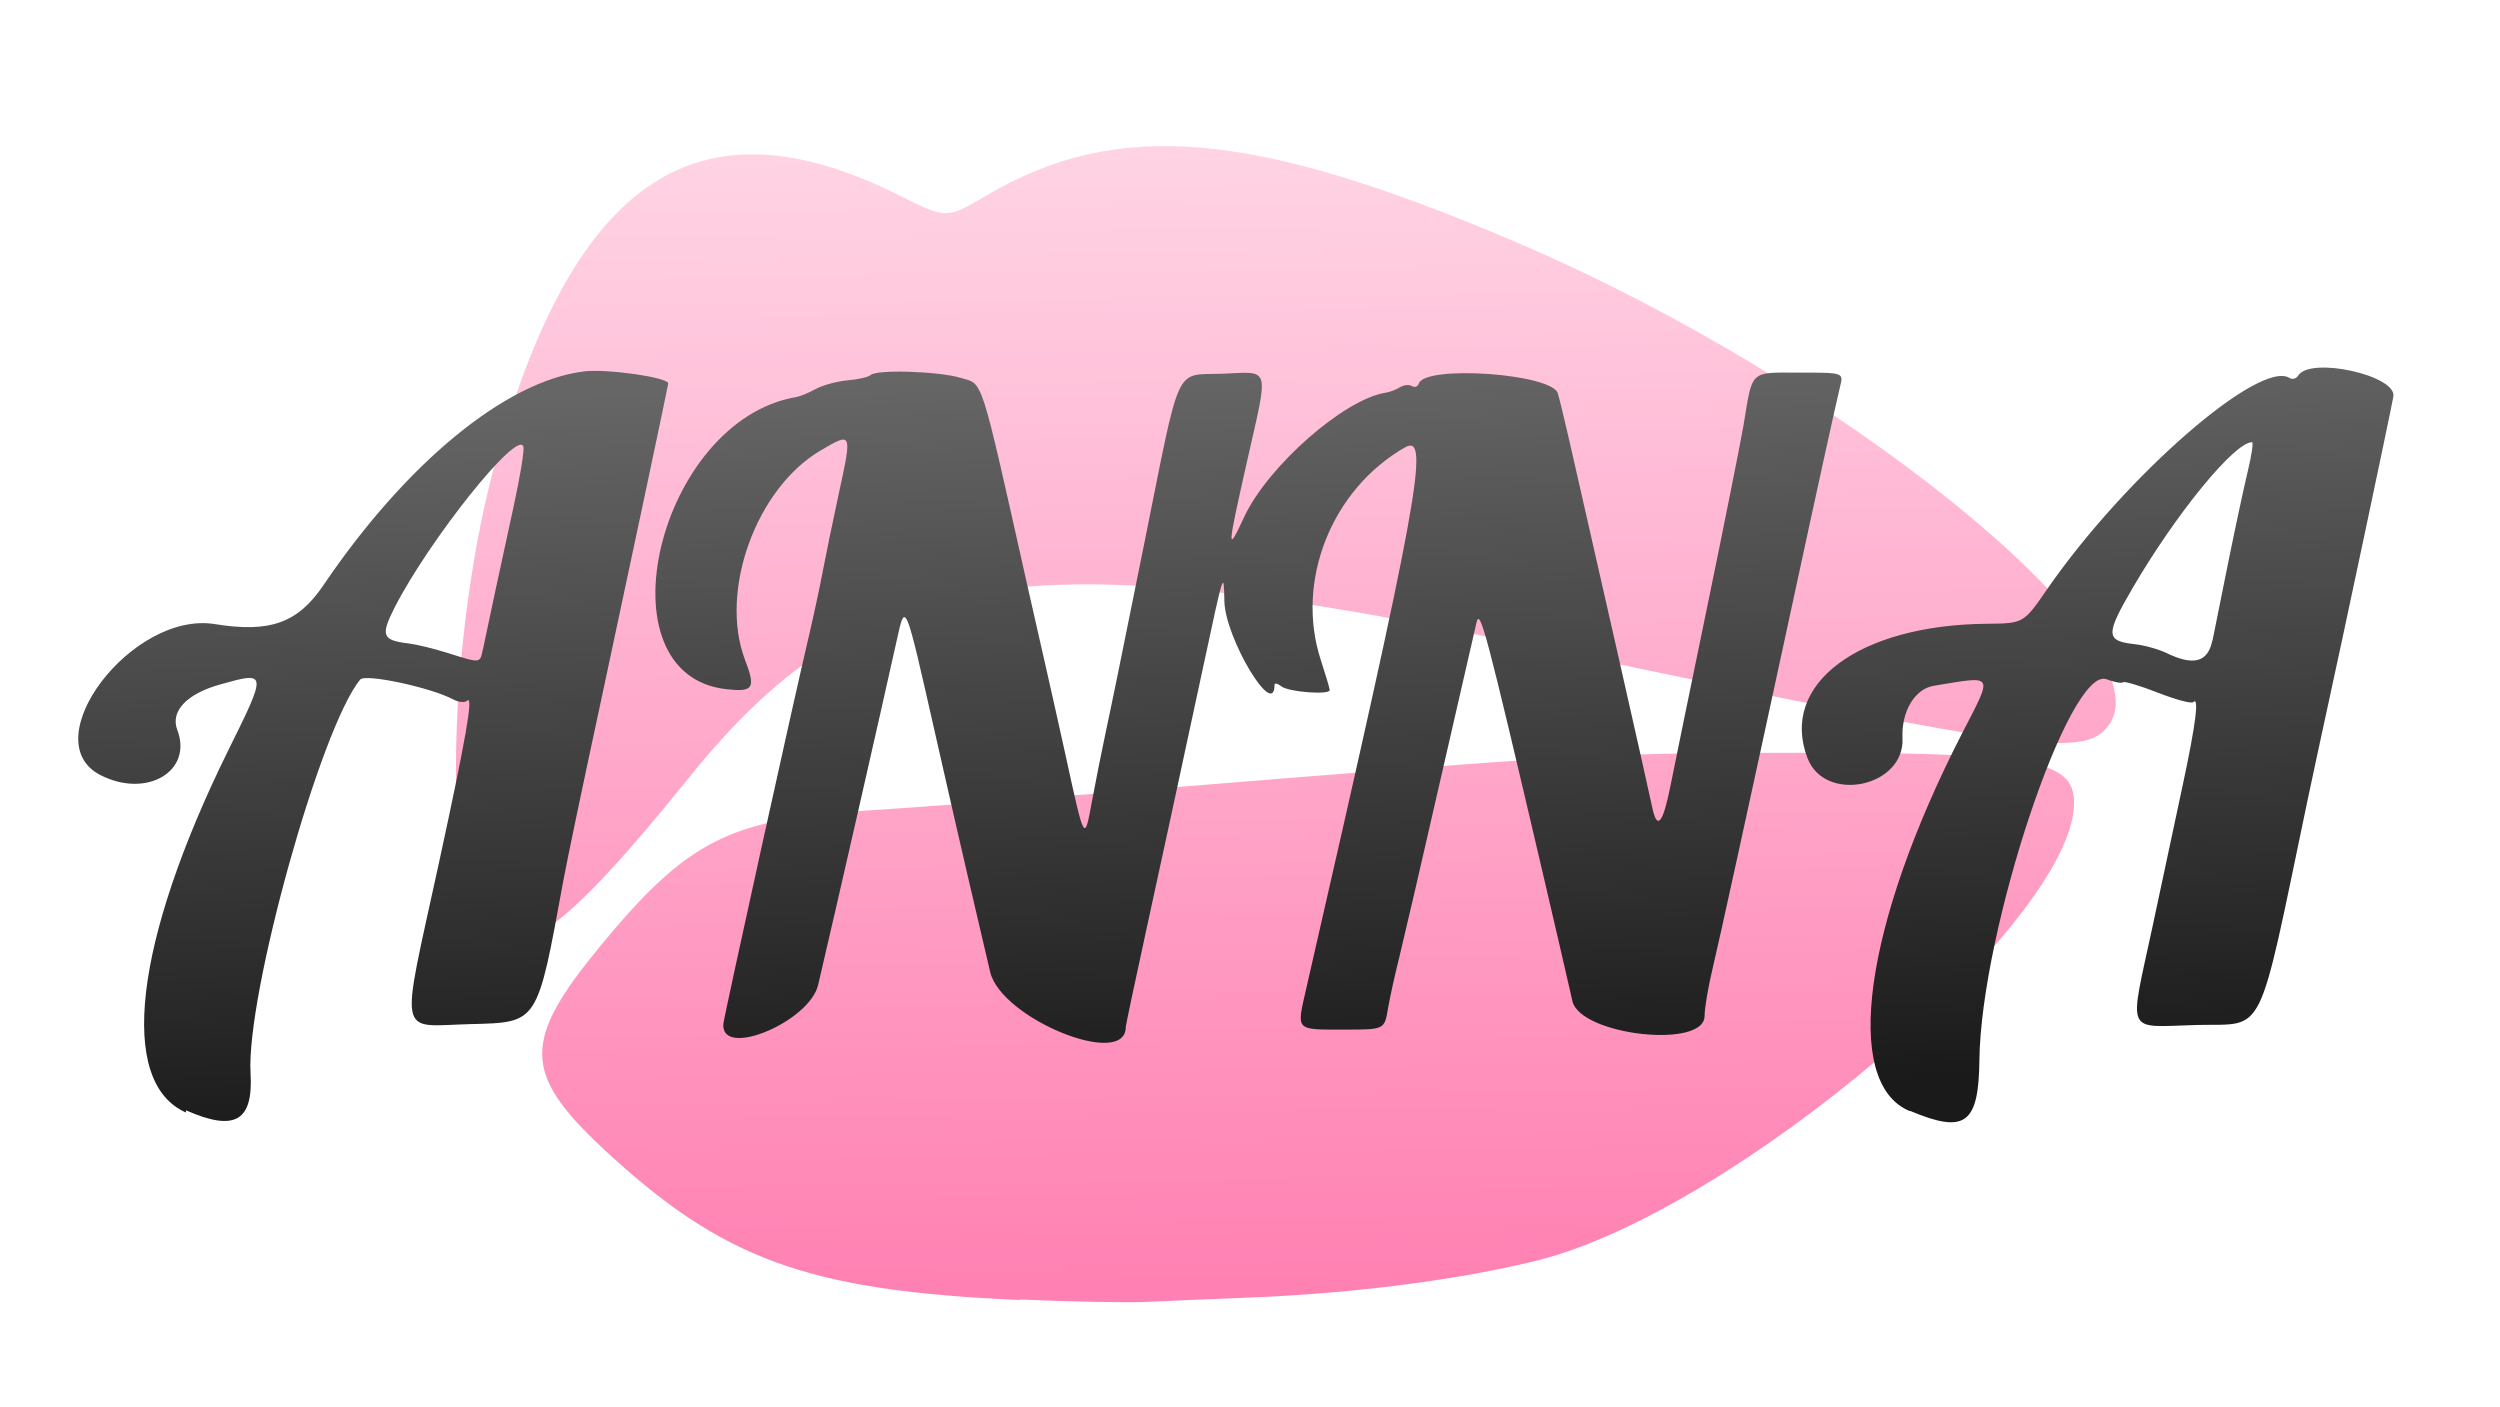
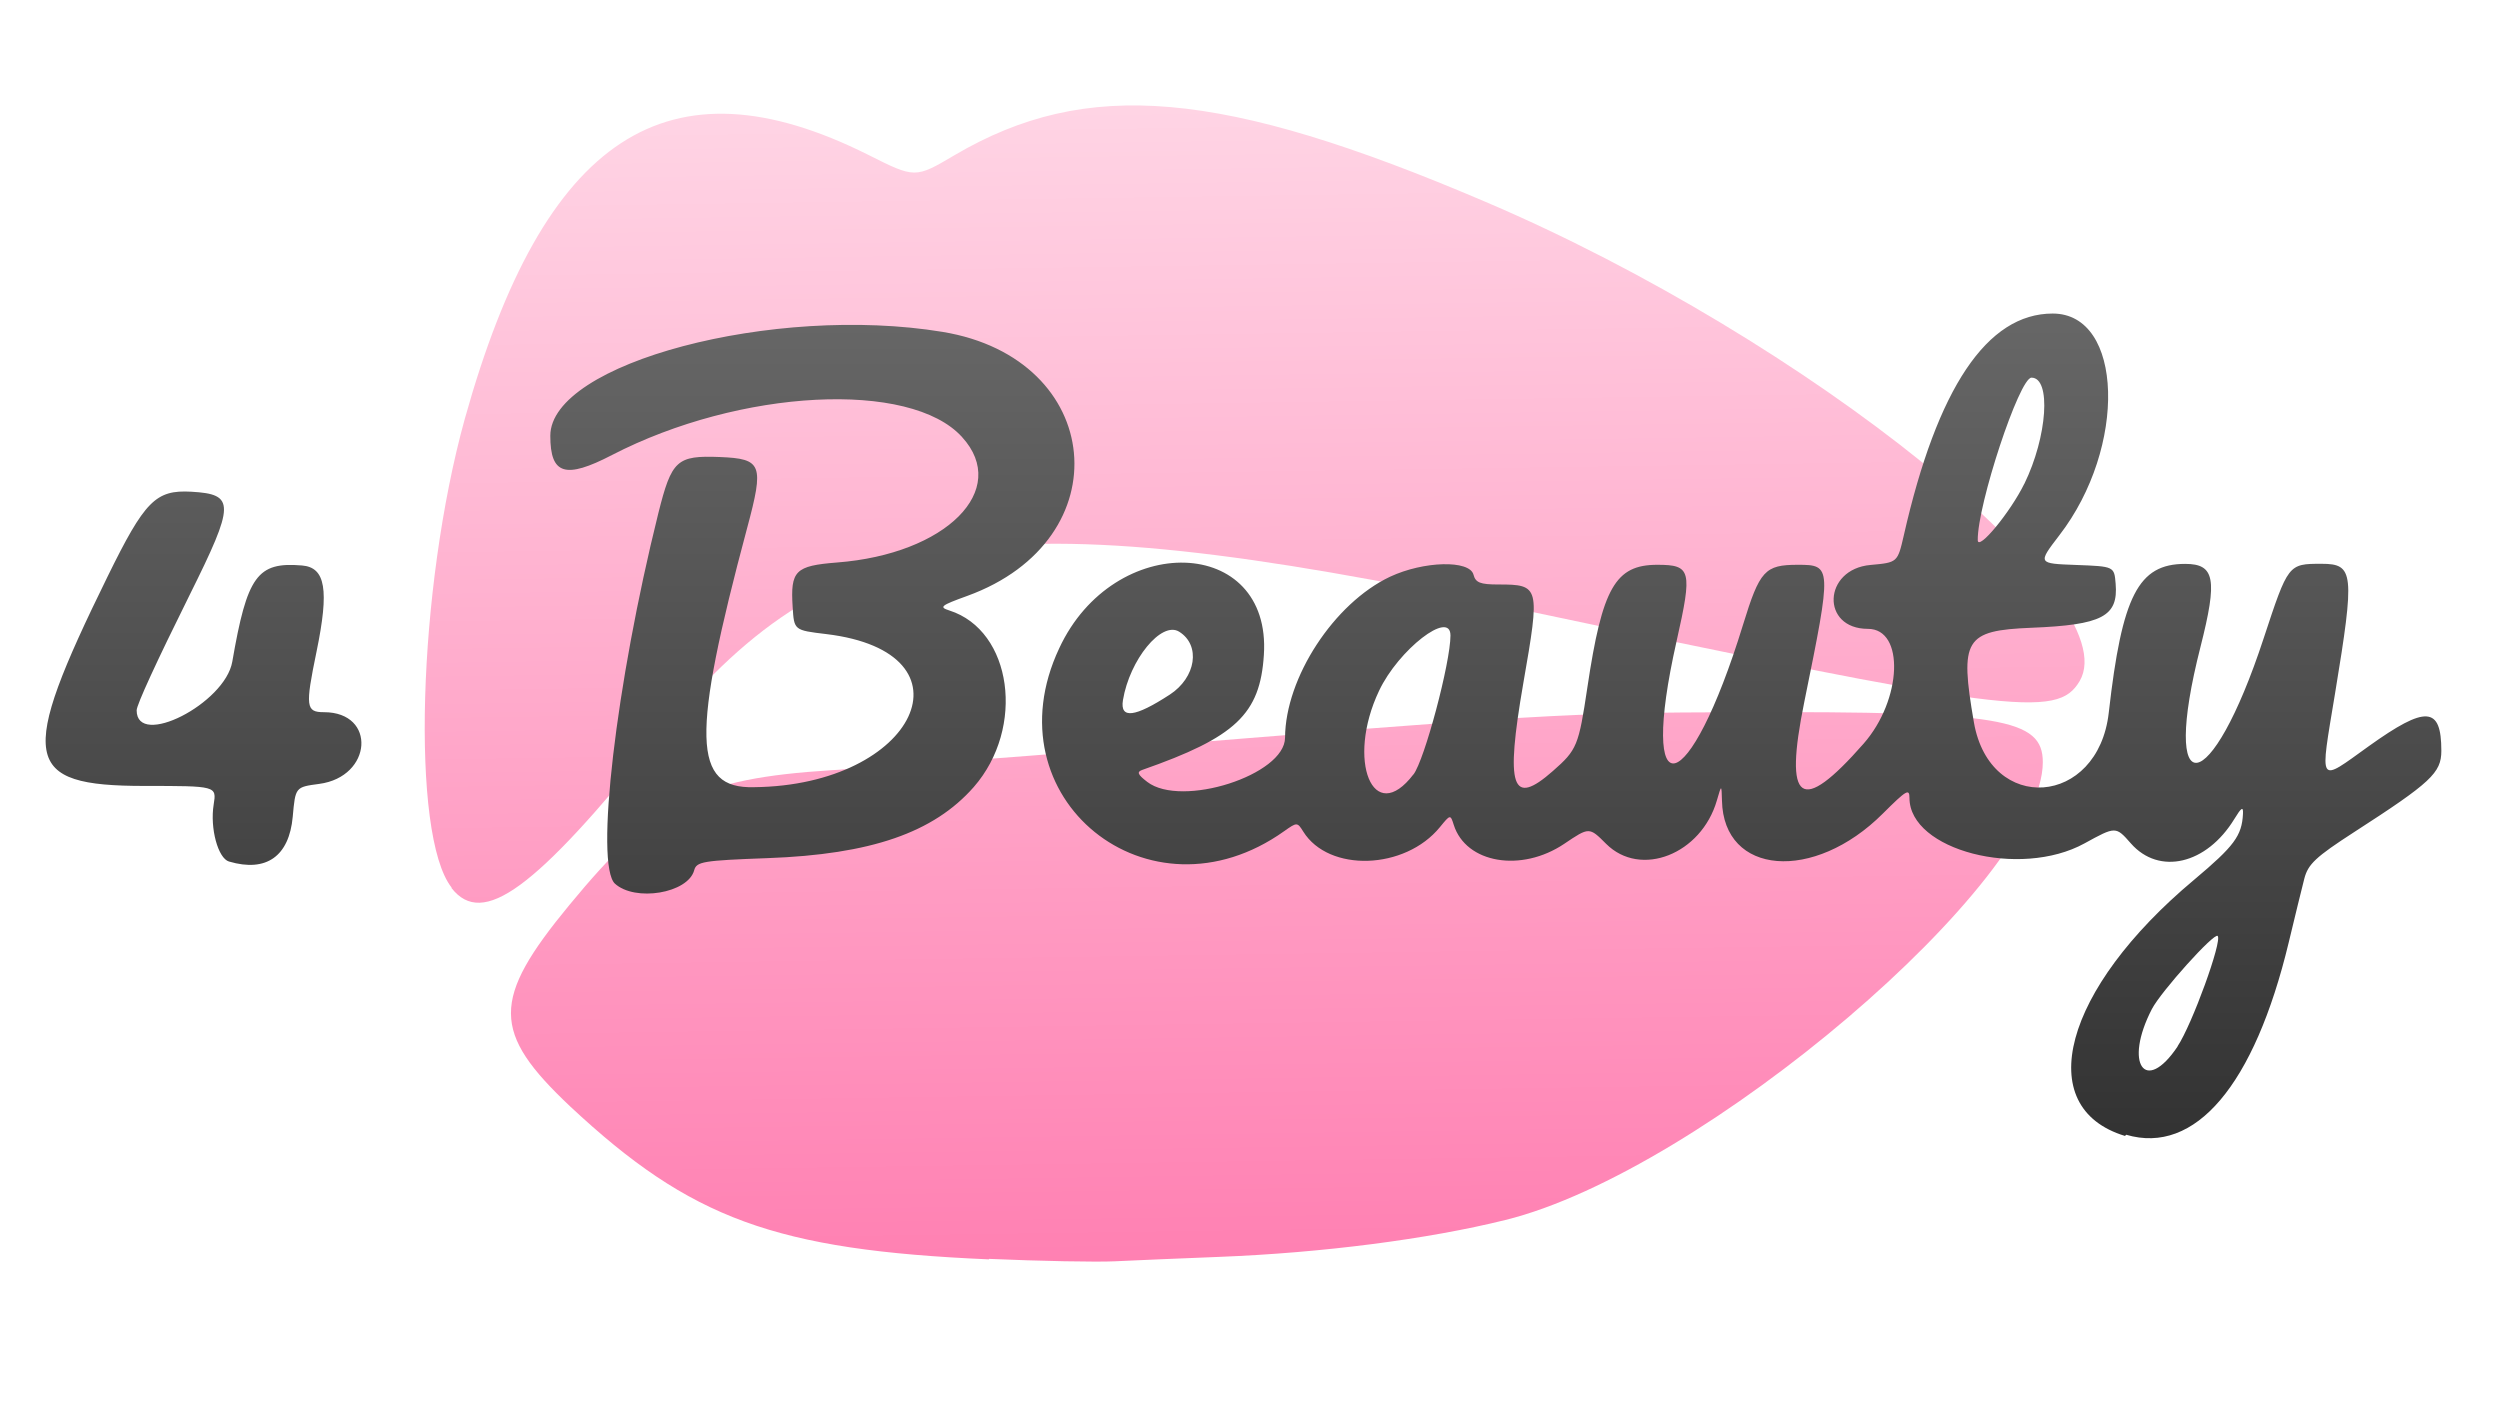
<svg xmlns="http://www.w3.org/2000/svg" width="160mm" height="90mm" version="1.1" viewBox="0 0 160 90">
  <defs>
-     <linearGradient id="linearGradient225" x1="111" x2="109" y1="92.5" y2="45.2" gradientTransform="translate(-34.7 -21.6)" gradientUnits="userSpaceOnUse">
-       <stop stop-color="#1a1a1a" offset="0" />
-       <stop stop-color="#666666" offset="1" />
-     </linearGradient>
-     <linearGradient id="linearGradient233" x1="65.5" x2="64.4" y1="188" y2="113" gradientTransform="translate(11.8 -105)" gradientUnits="userSpaceOnUse">
+     <linearGradient id="linearGradient237" x1="65.5" x2="64.4" y1="188" y2="113" gradientTransform="translate(9.75 -107)" gradientUnits="userSpaceOnUse">
      <stop stop-color="#ff80b2" offset="0" />
      <stop stop-color="#ffd5e5" offset="1" />
    </linearGradient>
+     <linearGradient id="linearGradient255" x1="78.6" x2="78.6" y1="72.4" y2="20.8" gradientUnits="userSpaceOnUse">
+       <stop stop-color="#333333" offset="0" />
+       <stop stop-color="#666666" offset="1" />
+     </linearGradient>
  </defs>
-   <g stroke-width=".353">
-     <path d="m65.3 83.2c-13.7-0.595-19.1-2.59-26.8-9.78-5.05-4.76-5.06-6.84-0.06-12.9 5.51-6.68 8.23-8.08 16.8-8.63 3.76-0.24 11.6-0.825 17.4-1.3 28-2.28 29.5-2.38 40.9-2.41 16.5-0.054 19.2 0.408 19.2 3.2 0 7.62-21.8 26.2-34.4 29.3-4.96 1.23-11.7 2.1-18.3 2.36-2.52 0.099-5.54 0.226-6.7 0.283-1.16 0.057-4.79-0.013-8.05-0.155zm-34.4-23.8c-2.62-3.33-2.17-19.1 0.849-30 5.05-18.1 13-23.3 25.8-16.9 3.02 1.52 3.02 1.52 5.55 0.027 8.45-4.97 17.1-4.21 33.9 2.96 20.7 8.81 41.2 25.4 38.1 30.7-1.44 2.43-4.36 2.05-36.5-4.73-33.2-7-43.5-5.41-54.6 8.43-7.76 9.63-11.1 12.1-13.1 9.55z" fill="url(#linearGradient233)" />
-     <path d="m11.9 71.2c-4.37-1.93-3.33-10.9 2.67-23.1 2.54-5.13 2.54-5.14-0.462-4.3-2.16 0.6-3.22 1.72-2.76 2.92 1.01 2.65-1.98 4.4-4.93 2.88-4.27-2.21 2.03-10.5 7.32-9.66 3.52 0.576 5.32-0.063 6.95-2.47 5.32-7.86 11.7-13.1 16.7-13.7 1.49-0.176 5.38 0.383 5.38 0.773 0 0.106-2.78 13.2-4.11 19.4-1.57 7.3-2.3 10.8-2.62 12.5-1.67 9.12-1.58 8.99-5.93 9.1-4.72 0.118-4.51 1.17-2.02-10.3 1.73-7.97 2.23-10.8 1.81-10.4-0.147 0.139-0.54 0.106-0.873-0.072-1.45-0.774-5.64-1.67-5.97-1.28-2.53 3.04-7.31 20.2-7.02 25.2 0.178 3.07-1 3.75-4.13 2.37zm19-29.6c0.287-1.41 1.2-5.65 1.97-9.18 0.416-1.9 0.698-3.62 0.626-3.84-0.373-1.12-6.03 5.98-8.24 10.3-0.913 1.8-0.795 2.1 0.893 2.3 0.494 0.057 1.61 0.329 2.49 0.605 2.13 0.675 2.08 0.68 2.26-0.222zm91.3 29.5c-4.3-1.81-2.91-11.9 3.34-24.1 2.04-3.97 2.16-3.75-1.78-3.11-1.22 0.2-2.08 1.65-2 3.36 0.142 3.12-4.96 4.19-6.08 1.27-1.81-4.72 3.25-8.53 11.5-8.6 2.33-0.022 2.33-0.022 3.85-2.23 5.02-7.25 13.6-14.7 15.5-13.5 0.183 0.113 0.433 0.044 0.555-0.153 0.763-1.24 6.32-9e-3 6.09 1.34-0.159 0.927-3.29 15.7-4.28 20.2-0.278 1.26-0.839 3.88-1.25 5.82-3.2 15.3-2.62 14.1-7 14.2-4.7 0.118-4.4 0.792-2.88-6.31 0.597-2.8 1.47-6.89 1.94-9.09 0.838-3.92 1.05-5.66 0.656-5.26-0.11 0.11-1.13-0.165-2.27-0.611-1.14-0.446-2.14-0.743-2.22-0.66-0.083 0.083-0.557-4e-3 -1.05-0.193-2.38-0.905-8.05 16.1-8.14 24.4-0.048 4.07-0.915 4.7-4.42 3.23zm19.4-30.1c0.137-0.679 0.602-2.98 1.03-5.12 0.431-2.13 0.984-4.71 1.23-5.73s0.367-1.85 0.27-1.85c-1.12 0-4.85 4.55-7.64 9.33-1.75 3-1.74 3.39 0.148 3.6 0.614 0.067 1.53 0.325 2.04 0.572 1.71 0.832 2.63 0.578 2.91-0.806zm-95.3 24.5c0-0.272 4.54-20.9 5.47-24.8 0.297-1.26 0.689-3.09 0.871-4.06 0.182-0.97 0.655-3.26 1.05-5.09 0.849-3.91 0.852-3.91-1.17-2.72-4.13 2.42-6.51 9.01-4.84 13.4 0.696 1.82 0.541 2.07-1.18 1.88-8.27-0.909-4.38-17.2 4.46-18.7 0.245-0.041 0.808-0.274 1.25-0.516 0.442-0.243 1.36-0.492 2.04-0.553 0.68-0.061 1.34-0.212 1.46-0.335 0.373-0.373 4.34-0.251 5.77 0.176 1.47 0.44 1.2-0.385 4.25 13.2 0.393 1.75 0.932 4.13 1.2 5.29 0.267 1.16 0.832 3.7 1.26 5.64 1.23 5.64 1.21 5.59 1.69 2.99 0.233-1.26 0.644-3.32 0.914-4.58 0.443-2.08 0.793-3.79 2.51-12.3 2.27-11.3 1.86-10.4 4.85-10.5 3.21-0.122 3.06-0.638 1.65 5.63-1.28 5.67-1.29 5.93-0.181 3.54 1.52-3.26 6.4-7.55 9.06-7.96 0.259-0.039 0.67-0.195 0.912-0.347 0.243-0.152 0.586-0.186 0.764-0.076 0.177 0.11 0.377 0.038 0.442-0.16 0.403-1.21 8.52-0.637 8.9 0.627 0.1 0.335 0.436 1.72 0.747 3.08 1.37 5.98 5.07 22.3 5.29 23.4 0.315 1.51 0.682 1.08 1.17-1.36 0.212-1.07 1.27-6.23 2.36-11.5s2.13-10.5 2.32-11.6c0.586-3.56 0.362-3.35 3.56-3.35 2.84 0 2.84 0 2.62 0.882-0.208 0.829-1.47 6.55-3.03 13.8-3.09 14.3-4.67 21.5-5.12 23.4-0.29 1.2-0.526 2.59-0.526 3.09 0 2.14-7.97 1.24-8.46-0.954-0.227-1.02-1.12-4.87-1.98-8.55-3.51-15-3.93-16.6-4.15-15.7-0.117 0.485-1.17 5.09-2.34 10.2-1.17 5.14-2.35 10.2-2.62 11.3-0.271 1.07-0.594 2.54-0.717 3.26-0.224 1.32-0.224 1.32-2.8 1.32-3.15 0-3.05 0.106-2.44-2.57 7.2-31.4 7.97-35.6 6.35-34.7-4.71 2.68-7.05 8.56-5.41 13.6 0.316 0.966 0.575 1.84 0.575 1.94 0 0.327-2.63 0.126-3.09-0.236-0.243-0.191-0.441-0.237-0.441-0.103 0 2.28-3.16-2.98-3.21-5.35-0.042-1.96-0.021-2.02-1.34 4.13-1.56 7.25-2.52 11.7-3.72 17.2-0.688 3.14-1.25 5.81-1.25 5.92 0 2.71-7.98-0.531-8.68-3.52-0.45-1.94-1.06-4.56-1.36-5.82s-1.26-5.47-2.14-9.35c-1.97-8.71-1.92-8.58-2.49-6-0.95 4.29-3.89 17.2-5.02 22-0.541 2.32-6.07 4.68-6.07 2.59z" fill="url(#linearGradient225)" />
+   <g>
+     <path d="m63.3 80.6c-13.7-0.595-19.1-2.59-26.8-9.78-5.05-4.76-5.06-6.84-0.06-12.9 5.51-6.68 8.23-8.08 16.8-8.63 3.76-0.24 11.6-0.825 17.4-1.3 28-2.28 29.5-2.38 40.9-2.41 16.5-0.054 19.2 0.408 19.2 3.2 0 7.62-21.8 26.2-34.4 29.3-4.96 1.23-11.7 2.1-18.3 2.36-2.52 0.099-5.54 0.226-6.7 0.283-1.16 0.057-4.79-0.013-8.05-0.155zm-34.4-23.8c-2.62-3.33-2.17-19.1 0.849-30 5.05-18.1 13-23.3 25.8-16.9 3.02 1.52 3.02 1.52 5.55 0.027 8.45-4.97 17.1-4.21 33.9 2.96 20.7 8.81 41.2 25.4 38.1 30.7-1.44 2.43-4.36 2.05-36.5-4.73-33.2-7-43.5-5.41-54.6 8.43-7.76 9.63-11.1 12.1-13.1 9.55z" fill="url(#linearGradient237)" stroke-width=".353" />
+     <path d="m136 72.7c-5.99-1.82-3.95-9.4 4.43-16.4 2.56-2.15 3.05-2.81 3.12-4.21 0.024-0.496-0.094-0.426-0.554 0.328-1.77 2.9-4.81 3.62-6.62 1.56-0.968-1.1-0.968-1.1-2.97 0-4.13 2.27-11.2 0.435-11.2-2.91 0-0.619-0.194-0.505-1.7 0.997-4.42 4.42-10.2 3.96-10.3-0.826-0.028-1.04-0.028-1.04-0.325-0.015-0.996 3.45-4.89 4.98-7.09 2.78-1.08-1.08-1.08-1.08-2.68 0-2.75 1.85-6.29 1.25-7.07-1.21-0.214-0.676-0.22-0.675-0.883 0.138-2.24 2.75-7.12 2.91-8.75 0.288-0.378-0.606-0.401-0.606-1.22-0.026-8.65 6.16-18.9-2.12-14.4-11.7 3.5-7.54 13.6-7.22 13.1 0.419-0.241 3.79-1.81 5.27-7.78 7.36-0.368 0.129-0.3 0.296 0.315 0.768 2.19 1.68 8.81-0.439 8.82-2.83 0.018-3.84 3.14-8.61 6.72-10.3 2.16-1.01 5.09-1.08 5.34-0.134 0.134 0.513 0.43 0.63 1.59 0.63 2.65 0 2.68 0.122 1.6 6.31-1.16 6.7-0.745 7.95 1.89 5.63 1.55-1.36 1.65-1.61 2.21-5.36 0.951-6.37 1.79-7.84 4.47-7.84 2.17 0 2.26 0.352 1.24 4.88-2.48 11 0.794 10.2 4.25-1.04 1.07-3.48 1.4-3.84 3.51-3.84 2.17 0 2.18 0.1 0.415 8.76-1.33 6.52-0.249 7.29 3.79 2.69 2.47-2.81 2.64-7.35 0.281-7.35-3.03 0-2.88-3.82 0.164-4.09 1.73-0.157 1.73-0.157 2.13-1.89 2.14-9.44 5.33-14.2 9.53-14.2 4.53 0 4.78 8.55 0.418 14.2-1.38 1.8-1.38 1.8 1.07 1.89 2.45 0.092 2.45 0.092 2.54 1.2 0.176 2.09-0.864 2.64-5.39 2.82-4.27 0.175-4.6 0.733-3.68 6.06 1.03 5.9 7.95 5.39 8.63-0.628 0.848-7.49 1.89-9.52 4.89-9.52 1.9 0 2.08 0.979 0.983 5.3-2.6 10.2 0.648 9.79 4.04-0.536 1.57-4.76 1.57-4.77 3.7-4.77 2.08 0 2.14 0.575 0.872 8.28-0.985 5.97-1.13 5.75 2.16 3.39 3.66-2.62 4.64-2.55 4.64 0.301 0 1.41-0.668 2.03-5.58 5.2-2.46 1.59-2.95 2.05-3.19 2.98-0.156 0.606-0.608 2.45-1 4.09-2.2 9.15-5.99 13.6-10.4 12.3zm3.36-5.73c0.929-1.39 2.88-6.76 2.57-7.07-0.226-0.226-3.63 3.56-4.21 4.68-1.81 3.5-0.433 5.5 1.65 2.39zm-48.9-17.4c0.713-0.935 2.37-7.16 2.37-8.9 0-1.67-3.33 0.911-4.57 3.54-2.12 4.47-0.369 8.72 2.2 5.35zm-15.6-5.11c1.69-1.1 2-3.16 0.608-4.03-1.13-0.71-3.17 1.79-3.6 4.38-0.197 1.22 0.765 1.1 2.99-0.35zm54.7-13.5c1.47-3.01 1.73-6.79 0.456-6.79-0.778 0-3.47 8.15-3.44 10.4 0.011 0.728 2.09-1.79 2.98-3.61zm-90.2 25.6c-1.3-1.21 0.058-12.8 2.77-23.7 0.856-3.42 1.18-3.72 3.95-3.61 2.69 0.111 2.83 0.472 1.74 4.53-3.59 13.4-3.51 16.7 0.43 16.6 10.4-0.108 14.4-8.63 4.62-9.8-2.05-0.246-2.05-0.246-2.14-1.73-0.15-2.33 0.166-2.64 2.84-2.85 6.97-0.538 11.1-4.64 8-8.03-3.3-3.65-14.2-3.09-22.4 1.15-2.99 1.55-3.95 1.26-3.95-1.23 0-4.65 14.3-8.43 25.1-6.65 10.4 1.71 11.5 13.3 1.58 16.9-1.7 0.615-1.82 0.714-1.14 0.931 4.02 1.28 4.88 7.5 1.56 11.3-2.57 2.92-6.58 4.31-13.2 4.55-4.12 0.151-4.54 0.221-4.69 0.768-0.387 1.48-3.8 2.05-5.09 0.85zm-24.7-1.42c-0.706-0.205-1.23-2.13-0.985-3.65 0.191-1.19 0.191-1.19-4.43-1.19-7.83 0-8.12-1.67-2.36-13.4 2.38-4.85 3.08-5.56 5.36-5.43 2.81 0.161 2.8 0.761-0.109 6.61-2.13 4.29-3.39 7.03-3.39 7.38 0 2.45 5.65-0.425 6.12-3.11 0.95-5.5 1.6-6.4 4.46-6.16 1.51 0.124 1.75 1.55 0.933 5.51-0.729 3.53-0.686 3.88 0.475 3.88 3.38 0 3.1 4.14-0.309 4.59-1.52 0.202-1.52 0.202-1.69 2.1-0.23 2.53-1.69 3.57-4.07 2.87z" fill="url(#linearGradient255)" stroke-width=".315" />
  </g>
</svg>
